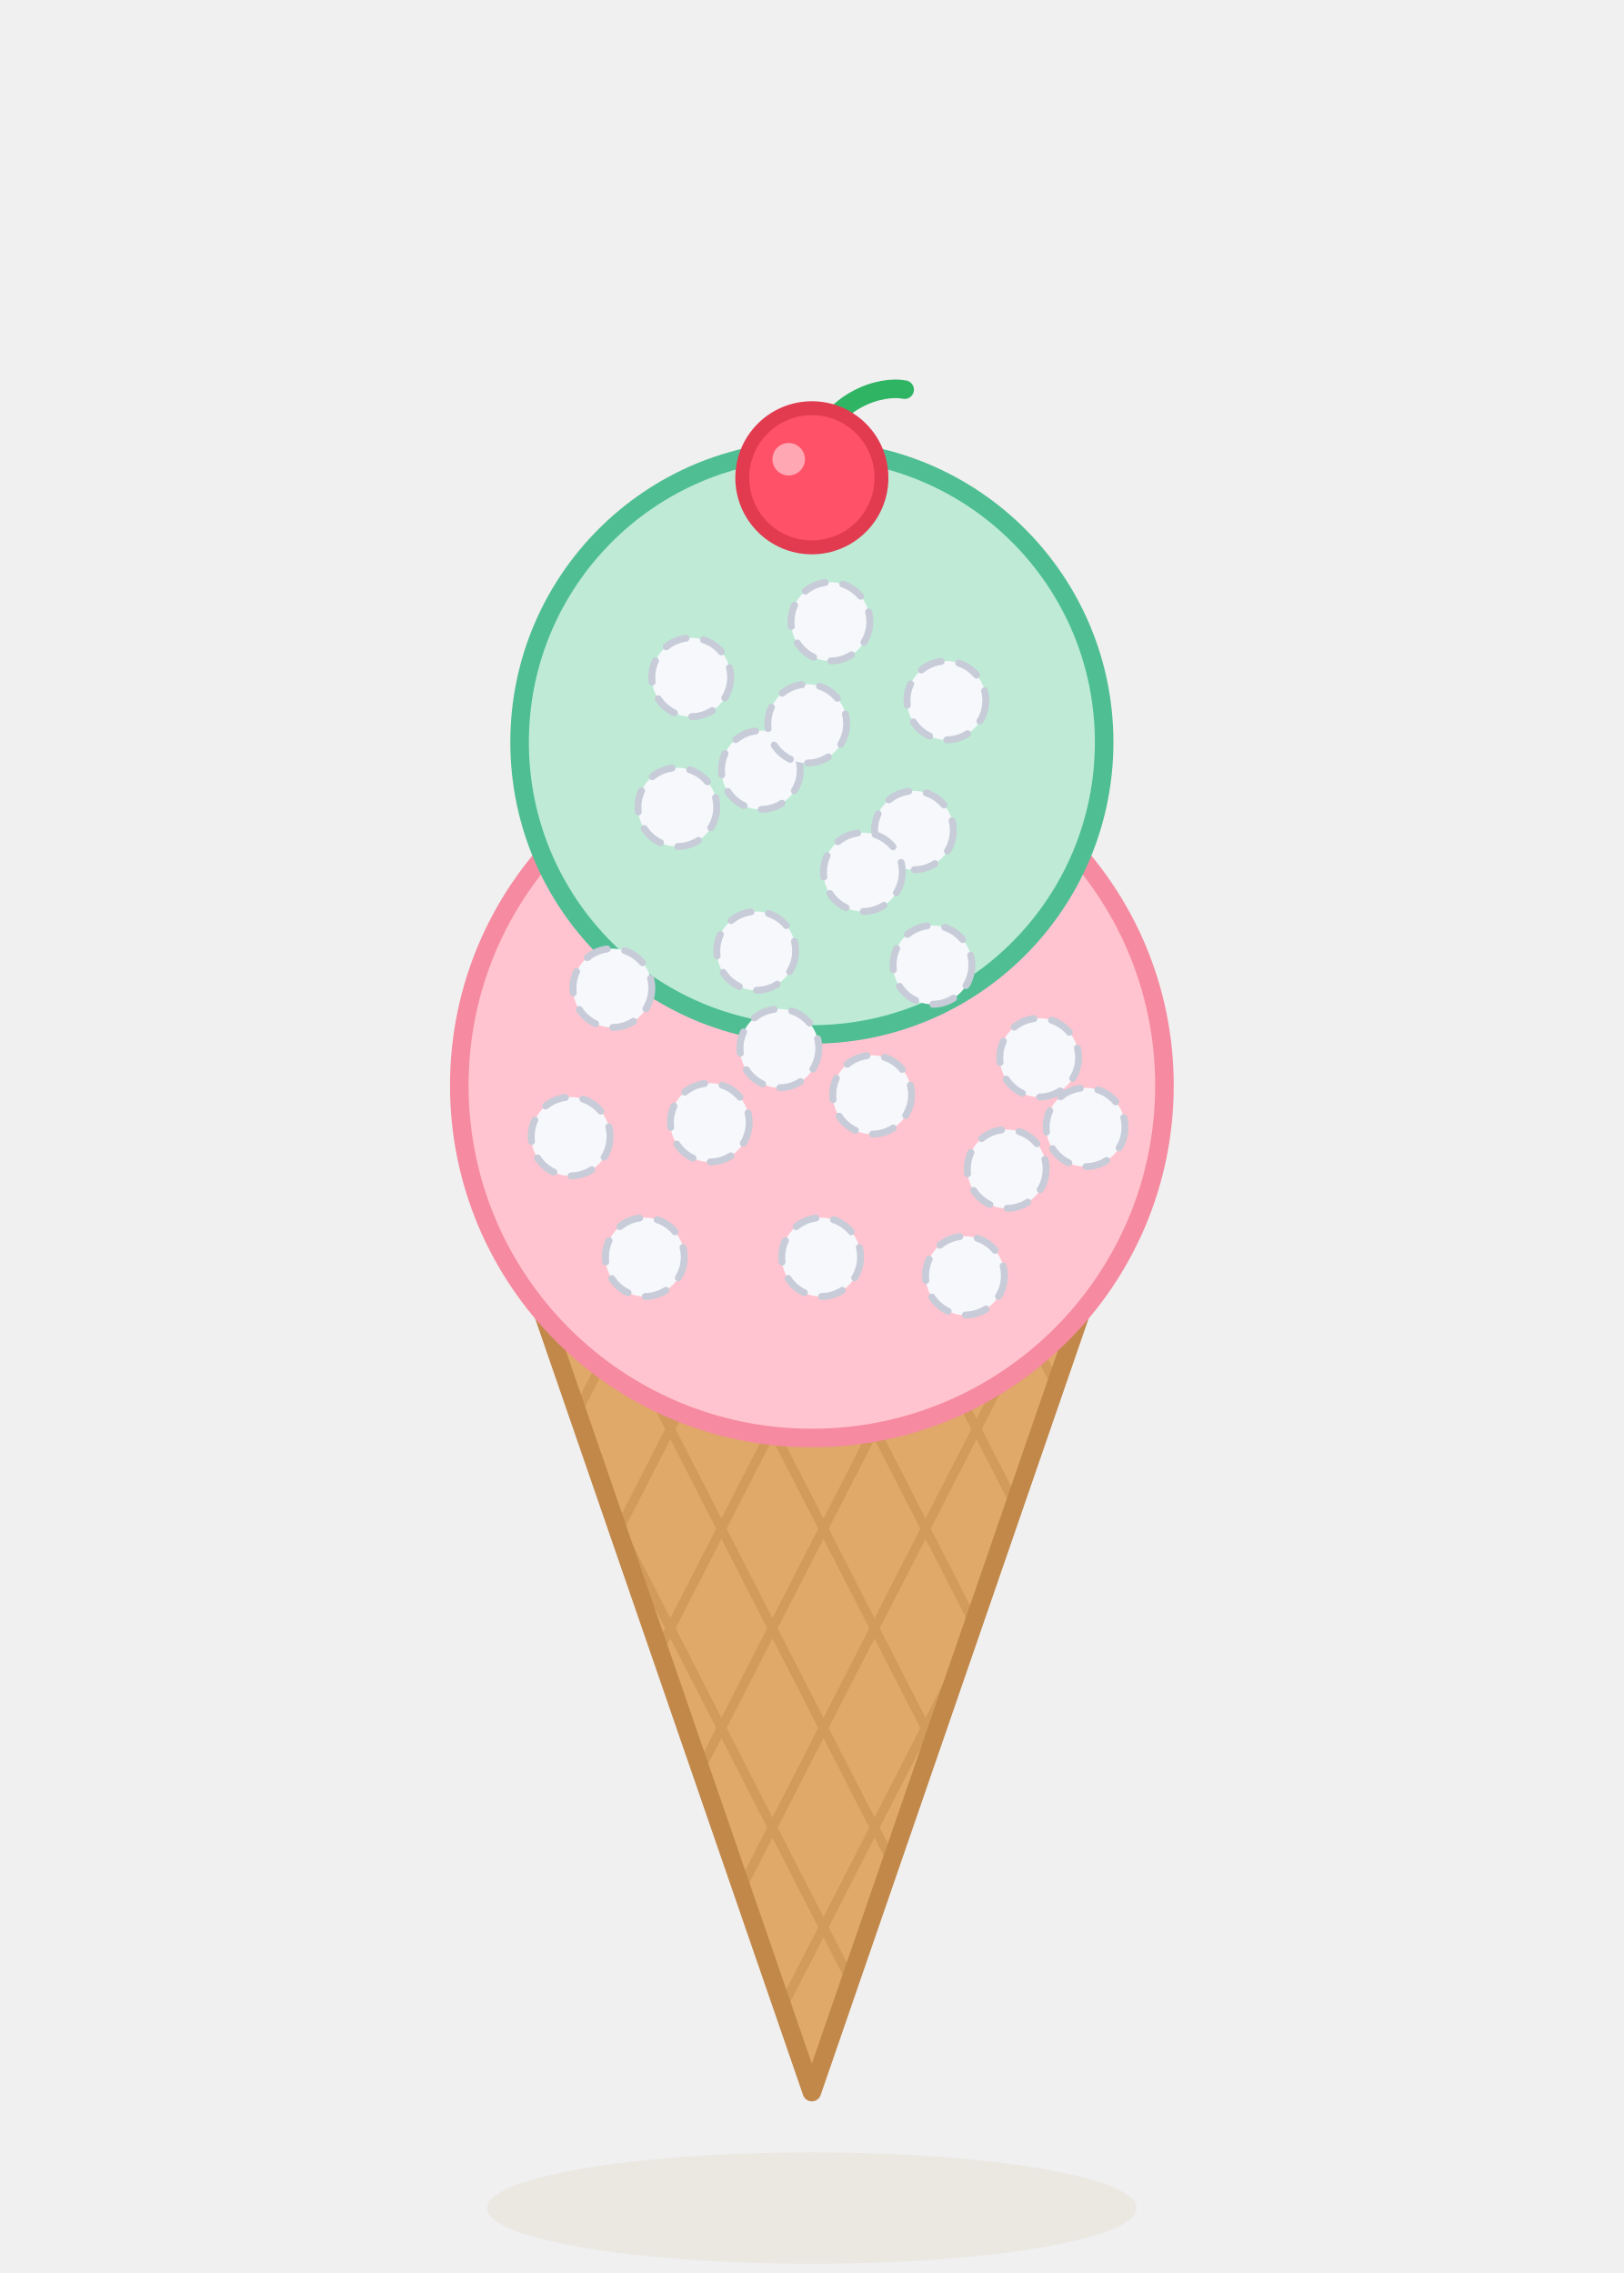
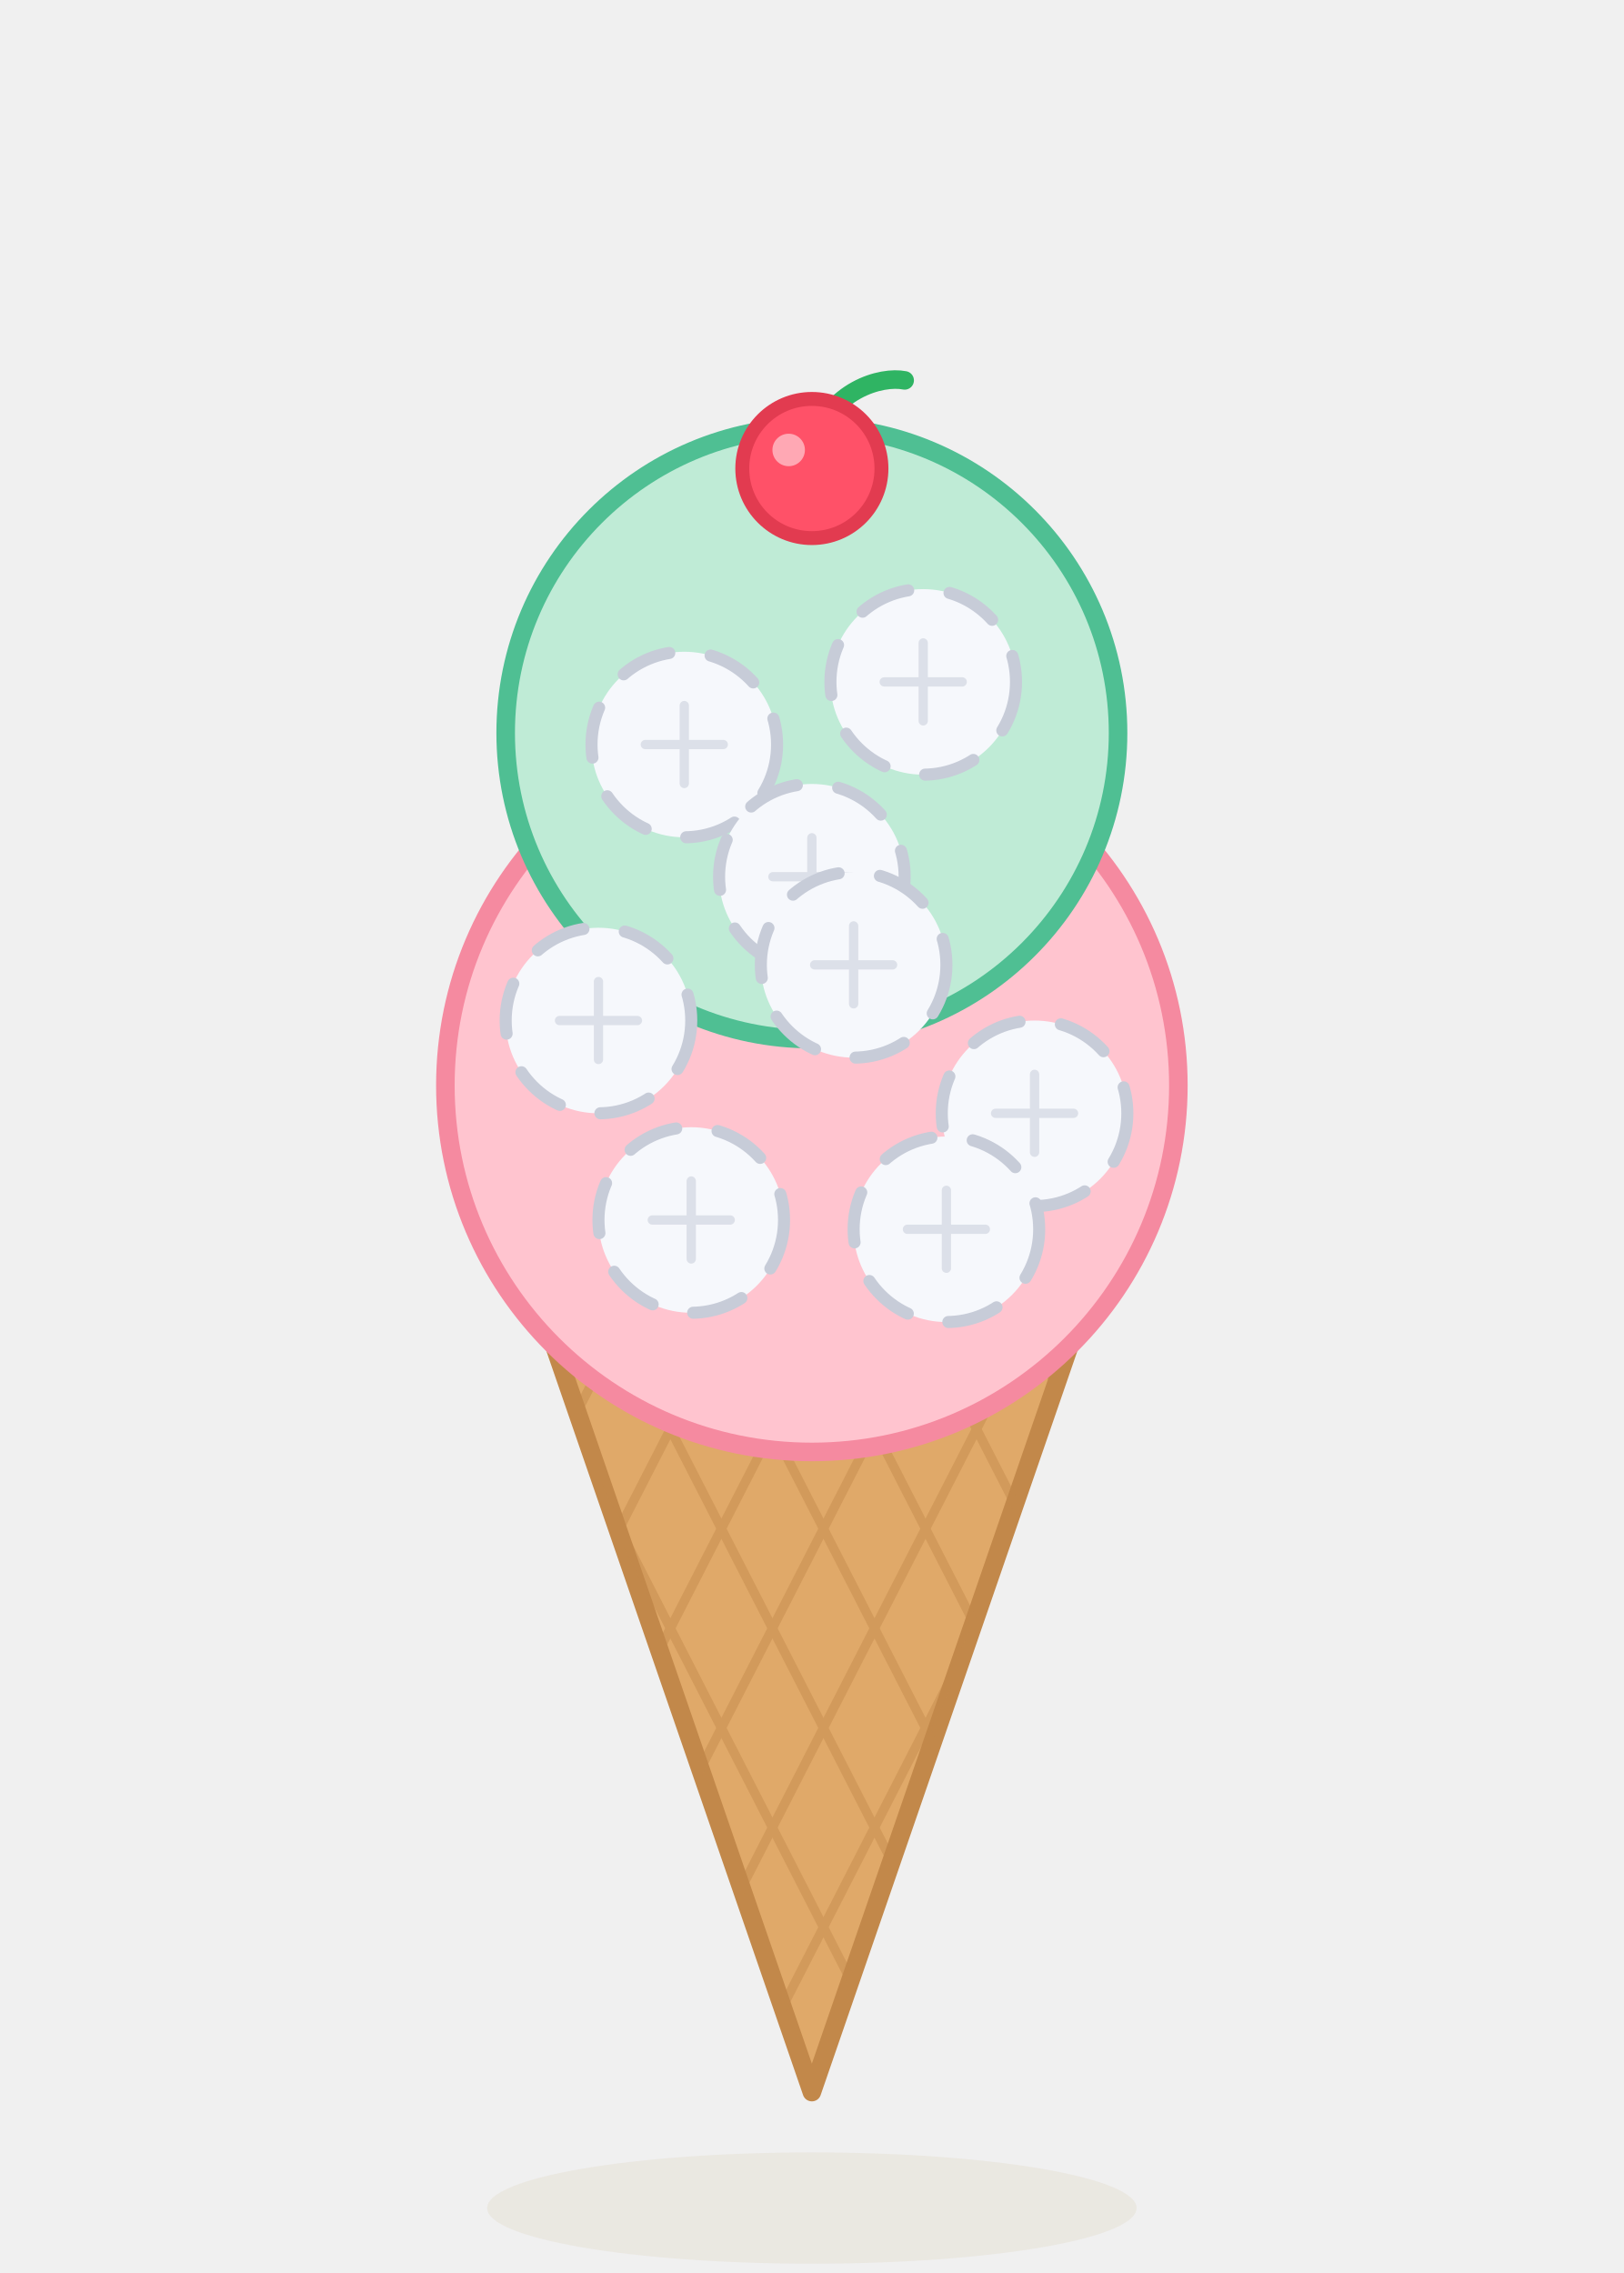
<svg xmlns="http://www.w3.org/2000/svg" viewBox="0 0 700 980" width="700" height="980" font-family="Fredoka, sans-serif">
  <ellipse cx="350" cy="952" rx="140" ry="24" fill="#E6E1D6" opacity="0.55" />
  <defs>
    <clipPath id="cono">
      <path d="M232,560 L468,560 L350,902 Z" />
    </clipPath>
  </defs>
  <path d="M232,560 L468,560 L350,902 Z" fill="#E0A969" stroke="#C2884A" stroke-width="8" stroke-linejoin="round" />
  <g clip-path="url(#cono)" stroke="#C2884A" stroke-width="4" opacity="0.45">
    <path d="M30,540 L240,950" />
    <path d="M30,950 L240,540" />
    <path d="M74,540 L284,950" />
    <path d="M74,950 L284,540" />
    <path d="M118,540 L328,950" />
    <path d="M118,950 L328,540" />
    <path d="M162,540 L372,950" />
    <path d="M162,950 L372,540" />
    <path d="M206,540 L416,950" />
    <path d="M206,950 L416,540" />
    <path d="M250,540 L460,950" />
    <path d="M250,950 L460,540" />
    <path d="M294,540 L504,950" />
    <path d="M294,950 L504,540" />
    <path d="M338,540 L548,950" />
    <path d="M338,950 L548,540" />
    <path d="M382,540 L592,950" />
    <path d="M382,950 L592,540" />
    <path d="M426,540 L636,950" />
    <path d="M426,950 L636,540" />
    <path d="M470,540 L680,950" />
    <path d="M470,950 L680,540" />
    <path d="M514,540 L724,950" />
    <path d="M514,950 L724,540" />
    <path d="M558,540 L768,950" />
    <path d="M558,950 L768,540" />
    <path d="M602,540 L812,950" />
    <path d="M602,950 L812,540" />
    <path d="M646,540 L856,950" />
    <path d="M646,950 L856,540" />
  </g>
-   <circle cx="350" cy="468" r="152" fill="#FFC4CF" stroke="#F58aa0" stroke-width="8" />
-   <circle cx="350" cy="320" r="126" fill="#BFEBD6" stroke="#4FBF93" stroke-width="8" />
-   <path d="M350,196 C358,172 380,166 390,168" fill="none" stroke="#2FB463" stroke-width="8" stroke-linecap="round" />
-   <circle cx="350" cy="206" r="30" fill="#FF5168" stroke="#E23B50" stroke-width="6" />
-   <circle cx="340" cy="198" r="7" fill="#fff" opacity="0.5" />
-   <circle cx="298" cy="292" r="17" fill="#F6F8FC" stroke="#C7CCD8" stroke-width="3.0" stroke-dasharray="9.4 7.7" stroke-linecap="round" />
-   <circle cx="358" cy="268" r="17" fill="#F6F8FC" stroke="#C7CCD8" stroke-width="3.0" stroke-dasharray="9.4 7.7" stroke-linecap="round" />
-   <circle cx="408" cy="302" r="17" fill="#F6F8FC" stroke="#C7CCD8" stroke-width="3.0" stroke-dasharray="9.4 7.7" stroke-linecap="round" />
-   <circle cx="328" cy="332" r="17" fill="#F6F8FC" stroke="#C7CCD8" stroke-width="3.0" stroke-dasharray="9.4 7.7" stroke-linecap="round" />
-   <circle cx="394" cy="358" r="17" fill="#F6F8FC" stroke="#C7CCD8" stroke-width="3.0" stroke-dasharray="9.4 7.7" stroke-linecap="round" />
-   <circle cx="292" cy="348" r="17" fill="#F6F8FC" stroke="#C7CCD8" stroke-width="3.0" stroke-dasharray="9.4 7.7" stroke-linecap="round" />
-   <circle cx="372" cy="376" r="17" fill="#F6F8FC" stroke="#C7CCD8" stroke-width="3.0" stroke-dasharray="9.4 7.7" stroke-linecap="round" />
-   <circle cx="348" cy="312" r="17" fill="#F6F8FC" stroke="#C7CCD8" stroke-width="3.0" stroke-dasharray="9.4 7.7" stroke-linecap="round" />
-   <circle cx="264" cy="426" r="17" fill="#F6F8FC" stroke="#C7CCD8" stroke-width="3.0" stroke-dasharray="9.4 7.7" stroke-linecap="round" />
-   <circle cx="326" cy="410" r="17" fill="#F6F8FC" stroke="#C7CCD8" stroke-width="3.0" stroke-dasharray="9.4 7.7" stroke-linecap="round" />
-   <circle cx="402" cy="416" r="17" fill="#F6F8FC" stroke="#C7CCD8" stroke-width="3.0" stroke-dasharray="9.4 7.7" stroke-linecap="round" />
-   <circle cx="448" cy="456" r="17" fill="#F6F8FC" stroke="#C7CCD8" stroke-width="3.0" stroke-dasharray="9.4 7.7" stroke-linecap="round" />
-   <circle cx="246" cy="490" r="17" fill="#F6F8FC" stroke="#C7CCD8" stroke-width="3.0" stroke-dasharray="9.4 7.7" stroke-linecap="round" />
-   <circle cx="306" cy="484" r="17" fill="#F6F8FC" stroke="#C7CCD8" stroke-width="3.0" stroke-dasharray="9.4 7.7" stroke-linecap="round" />
-   <circle cx="376" cy="472" r="17" fill="#F6F8FC" stroke="#C7CCD8" stroke-width="3.0" stroke-dasharray="9.4 7.7" stroke-linecap="round" />
-   <circle cx="434" cy="504" r="17" fill="#F6F8FC" stroke="#C7CCD8" stroke-width="3.0" stroke-dasharray="9.4 7.7" stroke-linecap="round" />
-   <circle cx="278" cy="542" r="17" fill="#F6F8FC" stroke="#C7CCD8" stroke-width="3.0" stroke-dasharray="9.4 7.7" stroke-linecap="round" />
-   <circle cx="354" cy="542" r="17" fill="#F6F8FC" stroke="#C7CCD8" stroke-width="3.0" stroke-dasharray="9.4 7.7" stroke-linecap="round" />
-   <circle cx="416" cy="550" r="17" fill="#F6F8FC" stroke="#C7CCD8" stroke-width="3.0" stroke-dasharray="9.4 7.7" stroke-linecap="round" />
-   <circle cx="336" cy="452" r="17" fill="#F6F8FC" stroke="#C7CCD8" stroke-width="3.0" stroke-dasharray="9.4 7.7" stroke-linecap="round" />
-   <circle cx="468" cy="486" r="17" fill="#F6F8FC" stroke="#C7CCD8" stroke-width="3.0" stroke-dasharray="9.4 7.7" stroke-linecap="round" />
+   <circle cx="350" cy="468" r="158" fill="#FFC4CF" stroke="#F58aa0" stroke-width="8" />
+   <circle cx="350" cy="316" r="132" fill="#BFEBD6" stroke="#4FBF93" stroke-width="8" />
+   <path d="M350,192 C358,168 380,162 390,164" fill="none" stroke="#2FB463" stroke-width="8" stroke-linecap="round" />
+   <circle cx="350" cy="202" r="30" fill="#FF5168" stroke="#E23B50" stroke-width="6" />
+   <circle cx="340" cy="194" r="7" fill="#fff" opacity="0.5" />
+   <circle cx="295.0" cy="321.0" r="40.0" fill="#F6F8FC" stroke="#C7CCD8" stroke-width="5.2" stroke-dasharray="22.0 18.0" stroke-linecap="round" />
+   <path d="M278.2,321.0 H311.8 M295.0,304.2 V337.8" stroke="#C7CCD8" stroke-width="4.0" stroke-linecap="round" opacity="0.55" />
+   <circle cx="398.0" cy="294.0" r="40.0" fill="#F6F8FC" stroke="#C7CCD8" stroke-width="5.2" stroke-dasharray="22.0 18.0" stroke-linecap="round" />
+   <path d="M381.2,294.0 H414.8 M398.0,277.2 V310.8" stroke="#C7CCD8" stroke-width="4.0" stroke-linecap="round" opacity="0.55" />
+   <circle cx="350.0" cy="378.0" r="40.0" fill="#F6F8FC" stroke="#C7CCD8" stroke-width="5.2" stroke-dasharray="22.0 18.0" stroke-linecap="round" />
+   <path d="M333.2,378.0 H366.8 M350.0,361.2 V394.8" stroke="#C7CCD8" stroke-width="4.0" stroke-linecap="round" opacity="0.55" />
+   <circle cx="258.0" cy="440.0" r="40.0" fill="#F6F8FC" stroke="#C7CCD8" stroke-width="5.2" stroke-dasharray="22.0 18.0" stroke-linecap="round" />
+   <path d="M241.2,440.0 H274.8 M258.0,423.2 V456.8" stroke="#C7CCD8" stroke-width="4.0" stroke-linecap="round" opacity="0.55" />
+   <circle cx="368.0" cy="416.0" r="40.0" fill="#F6F8FC" stroke="#C7CCD8" stroke-width="5.2" stroke-dasharray="22.0 18.0" stroke-linecap="round" />
+   <path d="M351.2,416.0 H384.8 M368.0,399.2 V432.8" stroke="#C7CCD8" stroke-width="4.0" stroke-linecap="round" opacity="0.55" />
+   <circle cx="446.0" cy="480.0" r="40.0" fill="#F6F8FC" stroke="#C7CCD8" stroke-width="5.2" stroke-dasharray="22.0 18.0" stroke-linecap="round" />
+   <path d="M429.2,480.0 H462.8 M446.0,463.2 V496.8" stroke="#C7CCD8" stroke-width="4.0" stroke-linecap="round" opacity="0.55" />
+   <circle cx="298.0" cy="526.0" r="40.0" fill="#F6F8FC" stroke="#C7CCD8" stroke-width="5.2" stroke-dasharray="22.0 18.0" stroke-linecap="round" />
+   <path d="M281.2,526.0 H314.8 M298.0,509.2 V542.8" stroke="#C7CCD8" stroke-width="4.0" stroke-linecap="round" opacity="0.55" />
+   <circle cx="408.0" cy="530.0" r="40.0" fill="#F6F8FC" stroke="#C7CCD8" stroke-width="5.2" stroke-dasharray="22.0 18.0" stroke-linecap="round" />
+   <path d="M391.2,530.0 H424.8 M408.0,513.2 V546.8" stroke="#C7CCD8" stroke-width="4.0" stroke-linecap="round" opacity="0.55" />
</svg>
